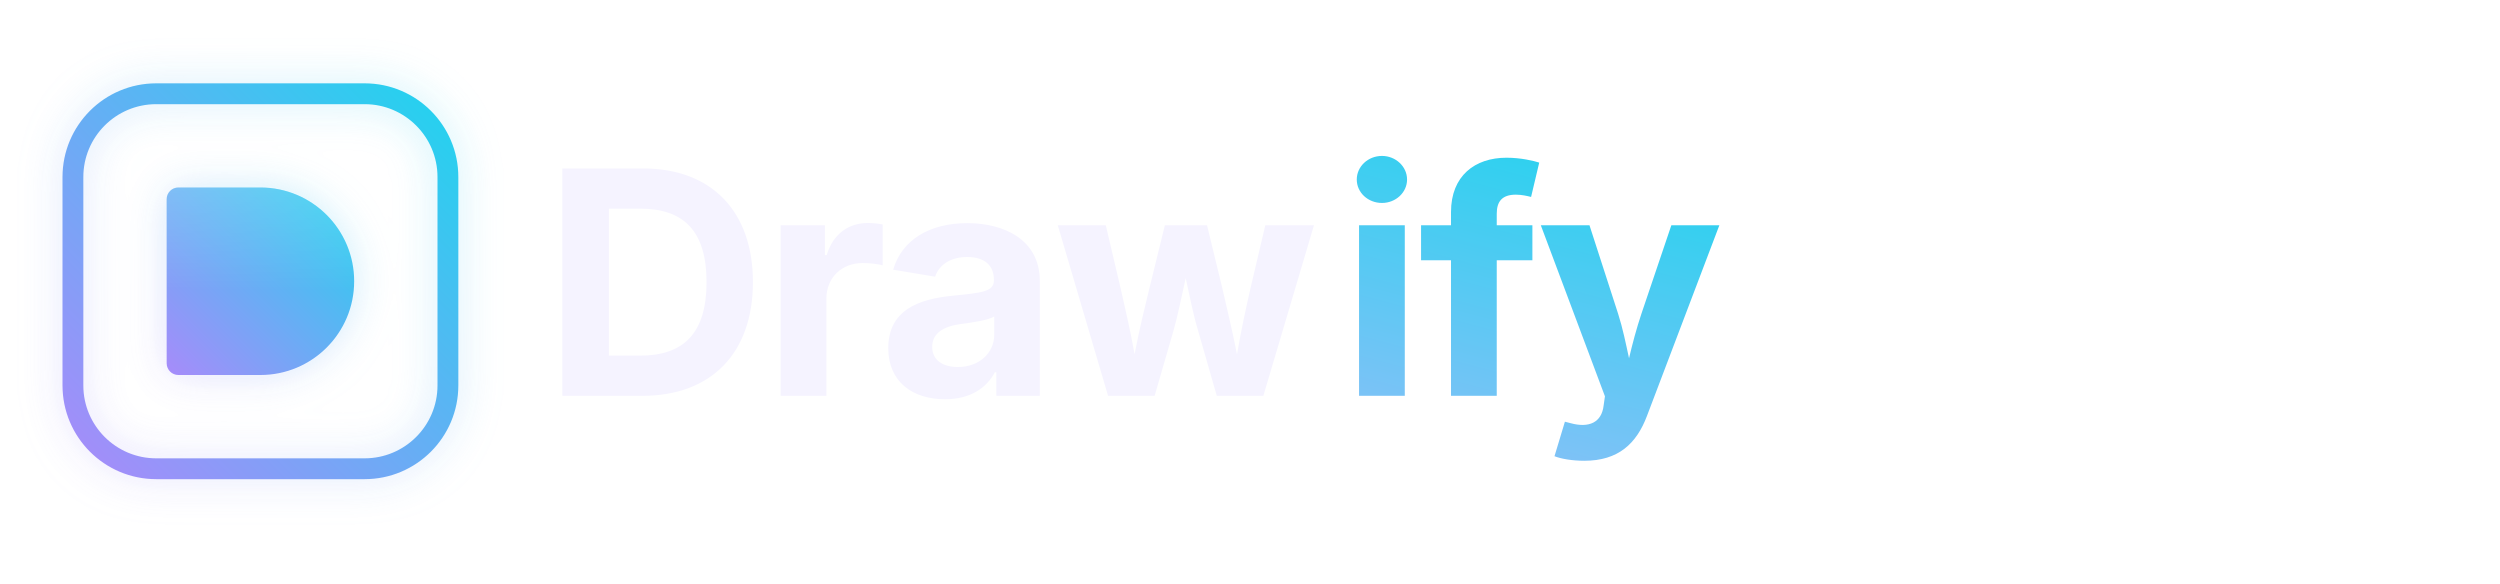
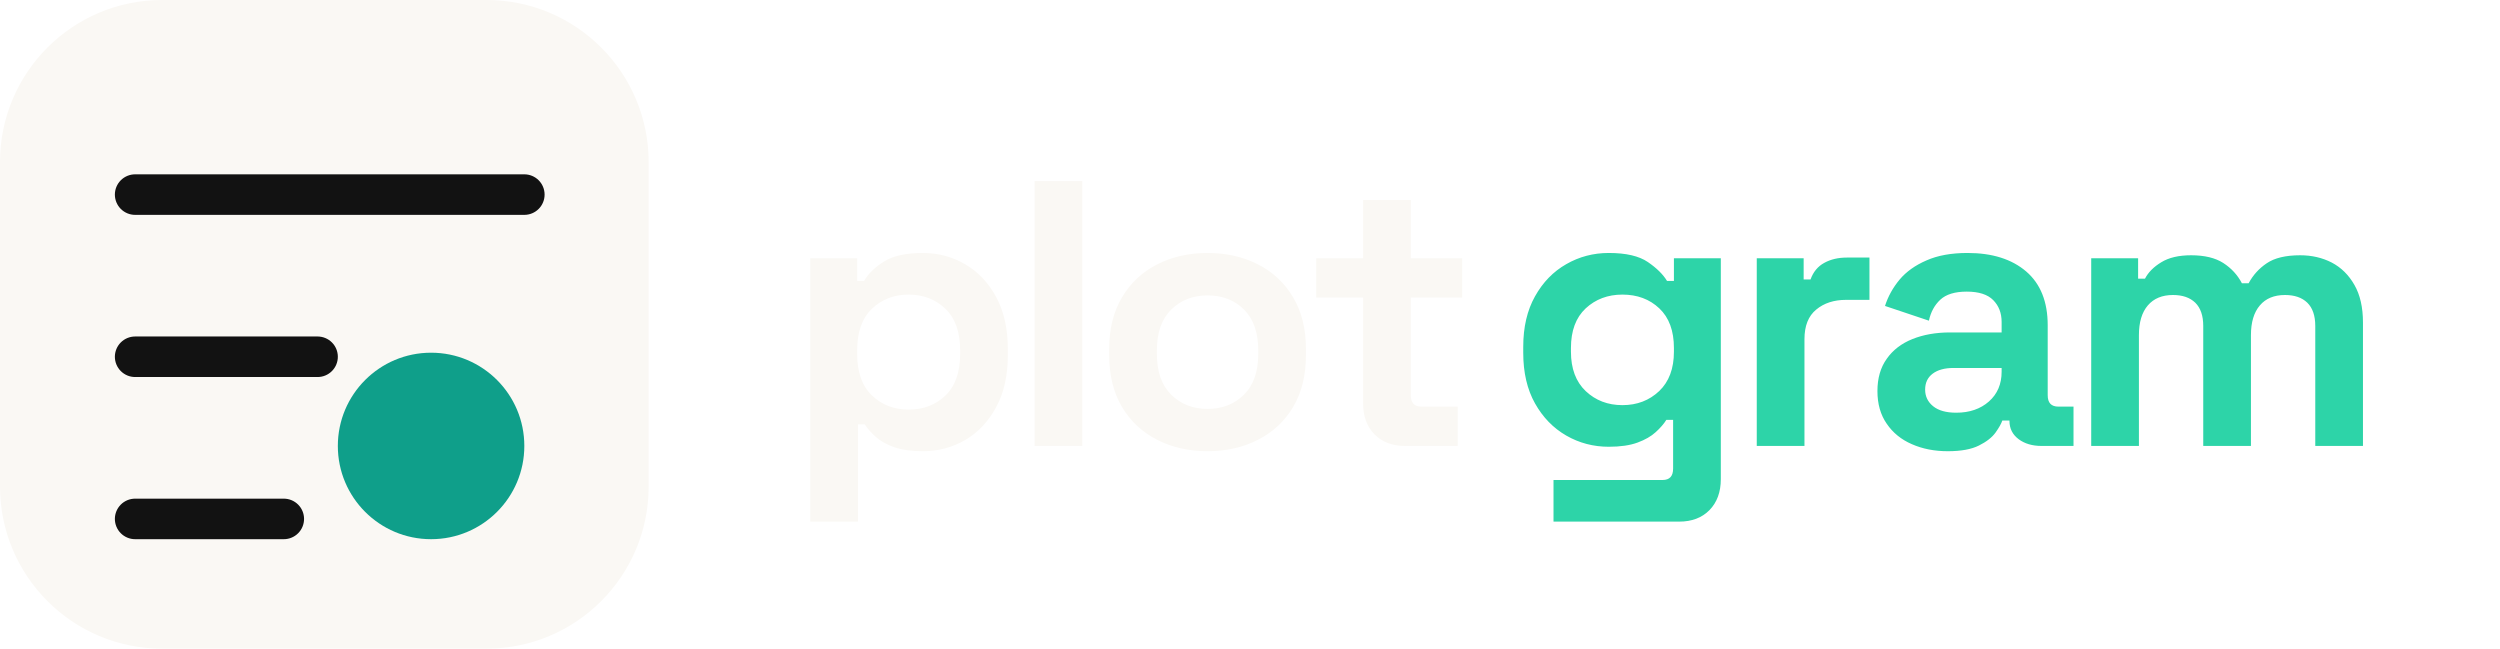
- <svg xmlns="http://www.w3.org/2000/svg" viewBox="0 0 240 56" fill="none" role="img" aria-label="Drawify" shape-rendering="geometricPrecision">
-   <defs>
-     <linearGradient id="g-brand" gradientUnits="objectBoundingBox" x1="0" y1="1" x2="1" y2="0">
-       <stop offset="0%" stop-color="#A78BFA" />
-       <stop offset="100%" stop-color="#22D3EE" />
-     </linearGradient>
-     <linearGradient id="g-text" gradientUnits="objectBoundingBox" x1="0" y1="1" x2="1" y2="0">
-       <stop offset="0%" stop-color="#C4B5FD" />
-       <stop offset="100%" stop-color="#22D3EE" />
-     </linearGradient>
-     <linearGradient id="g-shine" gradientUnits="objectBoundingBox" x1="0.5" y1="0" x2="0.5" y2="1">
-       <stop offset="0%" stop-color="#FFFFFF" stop-opacity="0.18" />
-       <stop offset="55%" stop-color="#FFFFFF" stop-opacity="0" />
-     </linearGradient>
-     <filter id="ambient" x="-30%" y="-30%" width="160%" height="160%" color-interpolation-filters="sRGB">
-       <feGaussianBlur in="SourceGraphic" stdDeviation="2" result="b" />
-       <feComponentTransfer in="b" result="dim">
-         <feFuncA type="linear" slope="0.28" />
-       </feComponentTransfer>
-     </filter>
-   </defs>
-   <g filter="url(#ambient)" opacity="0.95">
-     <rect x="7" y="9" width="36" height="36" rx="8" fill="none" stroke="url(#g-brand)" stroke-width="2" />
-     <path fill="url(#g-brand)" d="       M 17.125, 18       H 25       A 9, 9, 0 0 1 34, 27       V 27       A 9, 9, 0 0 1 25, 36       H 17.125       A 1.125, 1.125, 0 0 1 16, 34.875       V 19.125       A 1.125, 1.125, 0 0 1 17.125, 18       Z     " />
-   </g>
-   <rect x="7" y="9" width="36" height="36" rx="8" fill="none" stroke="url(#g-brand)" stroke-width="2" />
-   <path fill="url(#g-brand)" d="     M 17.125, 18     H 25     A 9, 9, 0 0 1 34, 27     V 27     A 9, 9, 0 0 1 25, 36     H 17.125     A 1.125, 1.125, 0 0 1 16, 34.875     V 19.125     A 1.125, 1.125, 0 0 1 17.125, 18     Z   " />
-   <path fill="url(#g-shine)" d="     M 17.125, 18     H 25     A 9, 9, 0 0 1 34, 27     V 27     A 9, 9, 0 0 1 25, 36     H 17.125     A 1.125, 1.125, 0 0 1 16, 34.875     V 19.125     A 1.125, 1.125, 0 0 1 17.125, 18     Z   " />
-   <text x="52" y="38" font-family="Inter, 'Segoe UI', system-ui, -apple-system, sans-serif" font-size="30" font-weight="700" letter-spacing="-0.02em" fill="#F5F3FF">Draw<tspan fill="url(#g-text)" dx="2">ify</tspan>
-   </text>
+ <svg xmlns="http://www.w3.org/2000/svg" viewBox="0 0 185 48" fill="none" role="img" aria-label="Plotgram" shape-rendering="geometricPrecision">
+   <rect x="0" y="0" width="48" height="48" rx="12" fill="#FAF8F4" />
+   <path d="M10 14.4h28.8" stroke="#121212" stroke-width="3" stroke-linecap="round" />
+   <path d="M10 26.4h13.5" stroke="#121212" stroke-width="3" stroke-linecap="round" />
+   <path d="M10 38.4h11" stroke="#121212" stroke-width="3" stroke-linecap="round" />
+   <circle cx="31.9" cy="33" r="6.9" fill="#0F9F8A" />
+   <path fill="#FAF8F4" d="M59.96 38.6V19.11H63.43V20.79H63.94Q64.41 19.98 65.42 19.35Q66.43 18.72 68.3 18.72Q69.98 18.72 71.41 19.55Q72.84 20.37 73.71 21.97Q74.58 23.56 74.58 25.83V26.28Q74.58 28.55 73.71 30.14Q72.84 31.74 71.41 32.57Q69.98 33.39 68.3 33.39Q67.04 33.39 66.19 33.1Q65.34 32.8 64.82 32.34Q64.3 31.88 63.99 31.4H63.49V38.6ZM67.24 30.31Q68.89 30.31 69.97 29.26Q71.05 28.21 71.05 26.2V25.92Q71.05 23.9 69.96 22.85Q68.86 21.8 67.24 21.8Q65.62 21.8 64.52 22.85Q63.43 23.9 63.43 25.92V26.2Q63.43 28.21 64.52 29.26Q65.62 30.31 67.24 30.31ZM76.56 33V13.4H80.09V33ZM89.36 33.39Q87.29 33.39 85.64 32.55Q83.98 31.71 83.03 30.12Q82.08 28.52 82.08 26.28V25.83Q82.08 23.59 83.03 22Q83.98 20.4 85.64 19.56Q87.29 18.72 89.36 18.72Q91.43 18.72 93.08 19.56Q94.74 20.4 95.69 22Q96.64 23.59 96.64 25.83V26.28Q96.64 28.52 95.69 30.12Q94.74 31.71 93.08 32.55Q91.43 33.39 89.36 33.39ZM89.36 30.26Q90.98 30.26 92.05 29.21Q93.11 28.16 93.11 26.2V25.92Q93.11 23.96 92.06 22.91Q91.01 21.86 89.36 21.86Q87.74 21.86 86.67 22.91Q85.61 23.96 85.61 25.92V26.2Q85.61 28.16 86.67 29.21Q87.74 30.26 89.36 30.26ZM103.95 33Q102.58 33 101.72 32.15Q100.87 31.29 100.87 29.86V22.02H97.4V19.11H100.87V14.8H104.4V19.11H108.2V22.02H104.4V29.25Q104.4 30.09 105.18 30.09H107.87V33Z" />
+   <path fill="#2DD4A8" d="M112.72 26.11V25.66Q112.72 23.48 113.59 21.93Q114.46 20.37 115.9 19.55Q117.34 18.72 119.05 18.72Q120.96 18.72 121.94 19.39Q122.92 20.06 123.36 20.79H123.87V19.11H127.34V35.46Q127.34 36.89 126.5 37.75Q125.66 38.6 124.26 38.6H114.96V35.52H123.03Q123.81 35.52 123.81 34.68V31.07H123.31Q123.03 31.52 122.52 31.98Q122.02 32.44 121.18 32.75Q120.34 33.06 119.05 33.06Q117.34 33.06 115.9 32.23Q114.46 31.4 113.59 29.85Q112.72 28.3 112.72 26.11ZM120.06 29.98Q121.68 29.98 122.78 28.94Q123.87 27.9 123.87 26.03V25.75Q123.87 23.84 122.79 22.82Q121.71 21.8 120.06 21.8Q118.44 21.8 117.34 22.82Q116.25 23.84 116.25 25.75V26.03Q116.25 27.9 117.34 28.94Q118.44 29.98 120.06 29.98ZM130 33V19.11H133.47V20.68H133.98Q134.28 19.84 135 19.45Q135.71 19.06 136.66 19.06H138.34V22.19H136.61Q135.26 22.19 134.4 22.91Q133.53 23.62 133.53 25.1V33ZM144.14 33.39Q142.66 33.39 141.48 32.87Q140.3 32.36 139.62 31.36Q138.93 30.37 138.93 28.94Q138.93 27.51 139.62 26.55Q140.3 25.58 141.52 25.09Q142.74 24.6 144.31 24.6H148.12V23.82Q148.12 22.84 147.5 22.21Q146.88 21.58 145.54 21.58Q144.22 21.58 143.58 22.18Q142.94 22.78 142.74 23.73L139.49 22.64Q139.83 21.58 140.57 20.69Q141.31 19.81 142.56 19.27Q143.8 18.72 145.6 18.72Q148.34 18.72 149.94 20.09Q151.53 21.46 151.53 24.07V29.25Q151.53 30.09 152.32 30.09H153.44V33H151.08Q150.05 33 149.38 32.5Q148.7 31.99 148.7 31.15V31.12H148.17Q148.06 31.46 147.67 32.01Q147.28 32.55 146.44 32.97Q145.6 33.39 144.14 33.39ZM144.76 30.54Q146.24 30.54 147.18 29.71Q148.12 28.88 148.12 27.51V27.23H144.56Q143.58 27.23 143.02 27.65Q142.46 28.07 142.46 28.83Q142.46 29.58 143.05 30.06Q143.64 30.54 144.76 30.54ZM154.75 33V19.11H158.22V20.62H158.73Q159.09 19.92 159.93 19.41Q160.77 18.89 162.14 18.89Q163.63 18.89 164.52 19.46Q165.42 20.04 165.9 20.96H166.4Q166.88 20.06 167.74 19.48Q168.61 18.89 170.21 18.89Q171.5 18.89 172.55 19.43Q173.6 19.98 174.23 21.09Q174.86 22.19 174.86 23.87V33H171.33V24.12Q171.33 22.98 170.74 22.4Q170.15 21.83 169.09 21.83Q167.88 21.83 167.23 22.6Q166.57 23.37 166.57 24.8V33H163.04V24.12Q163.04 22.98 162.45 22.4Q161.86 21.83 160.8 21.83Q159.6 21.83 158.94 22.6Q158.28 23.37 158.28 24.8V33Z" />
</svg>
